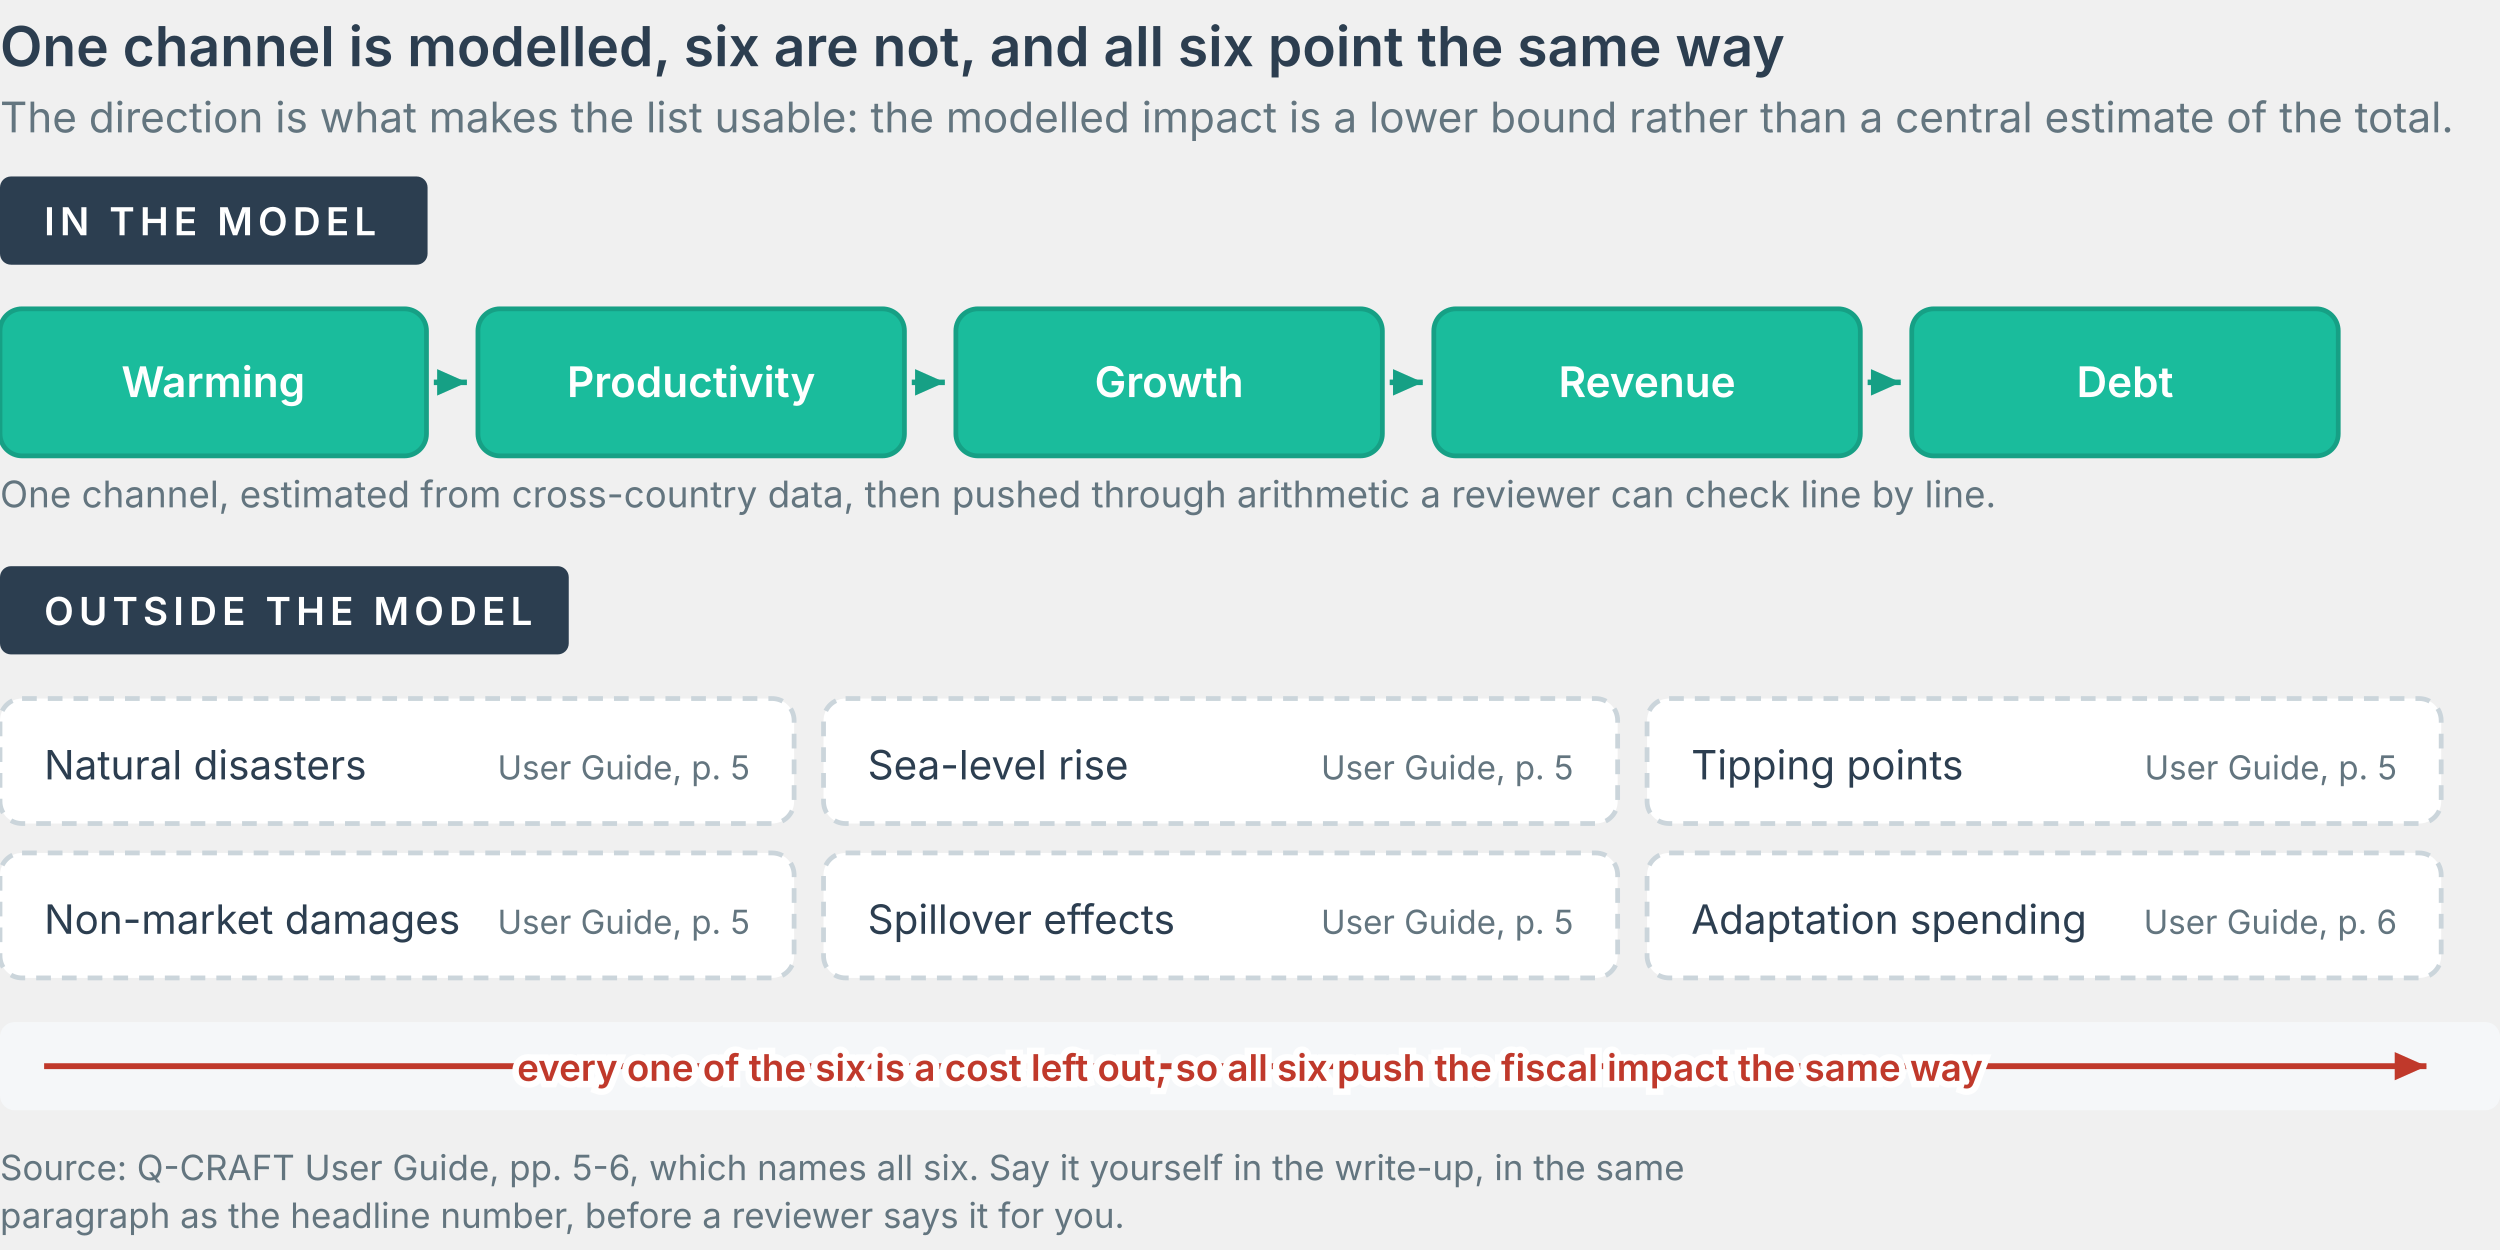
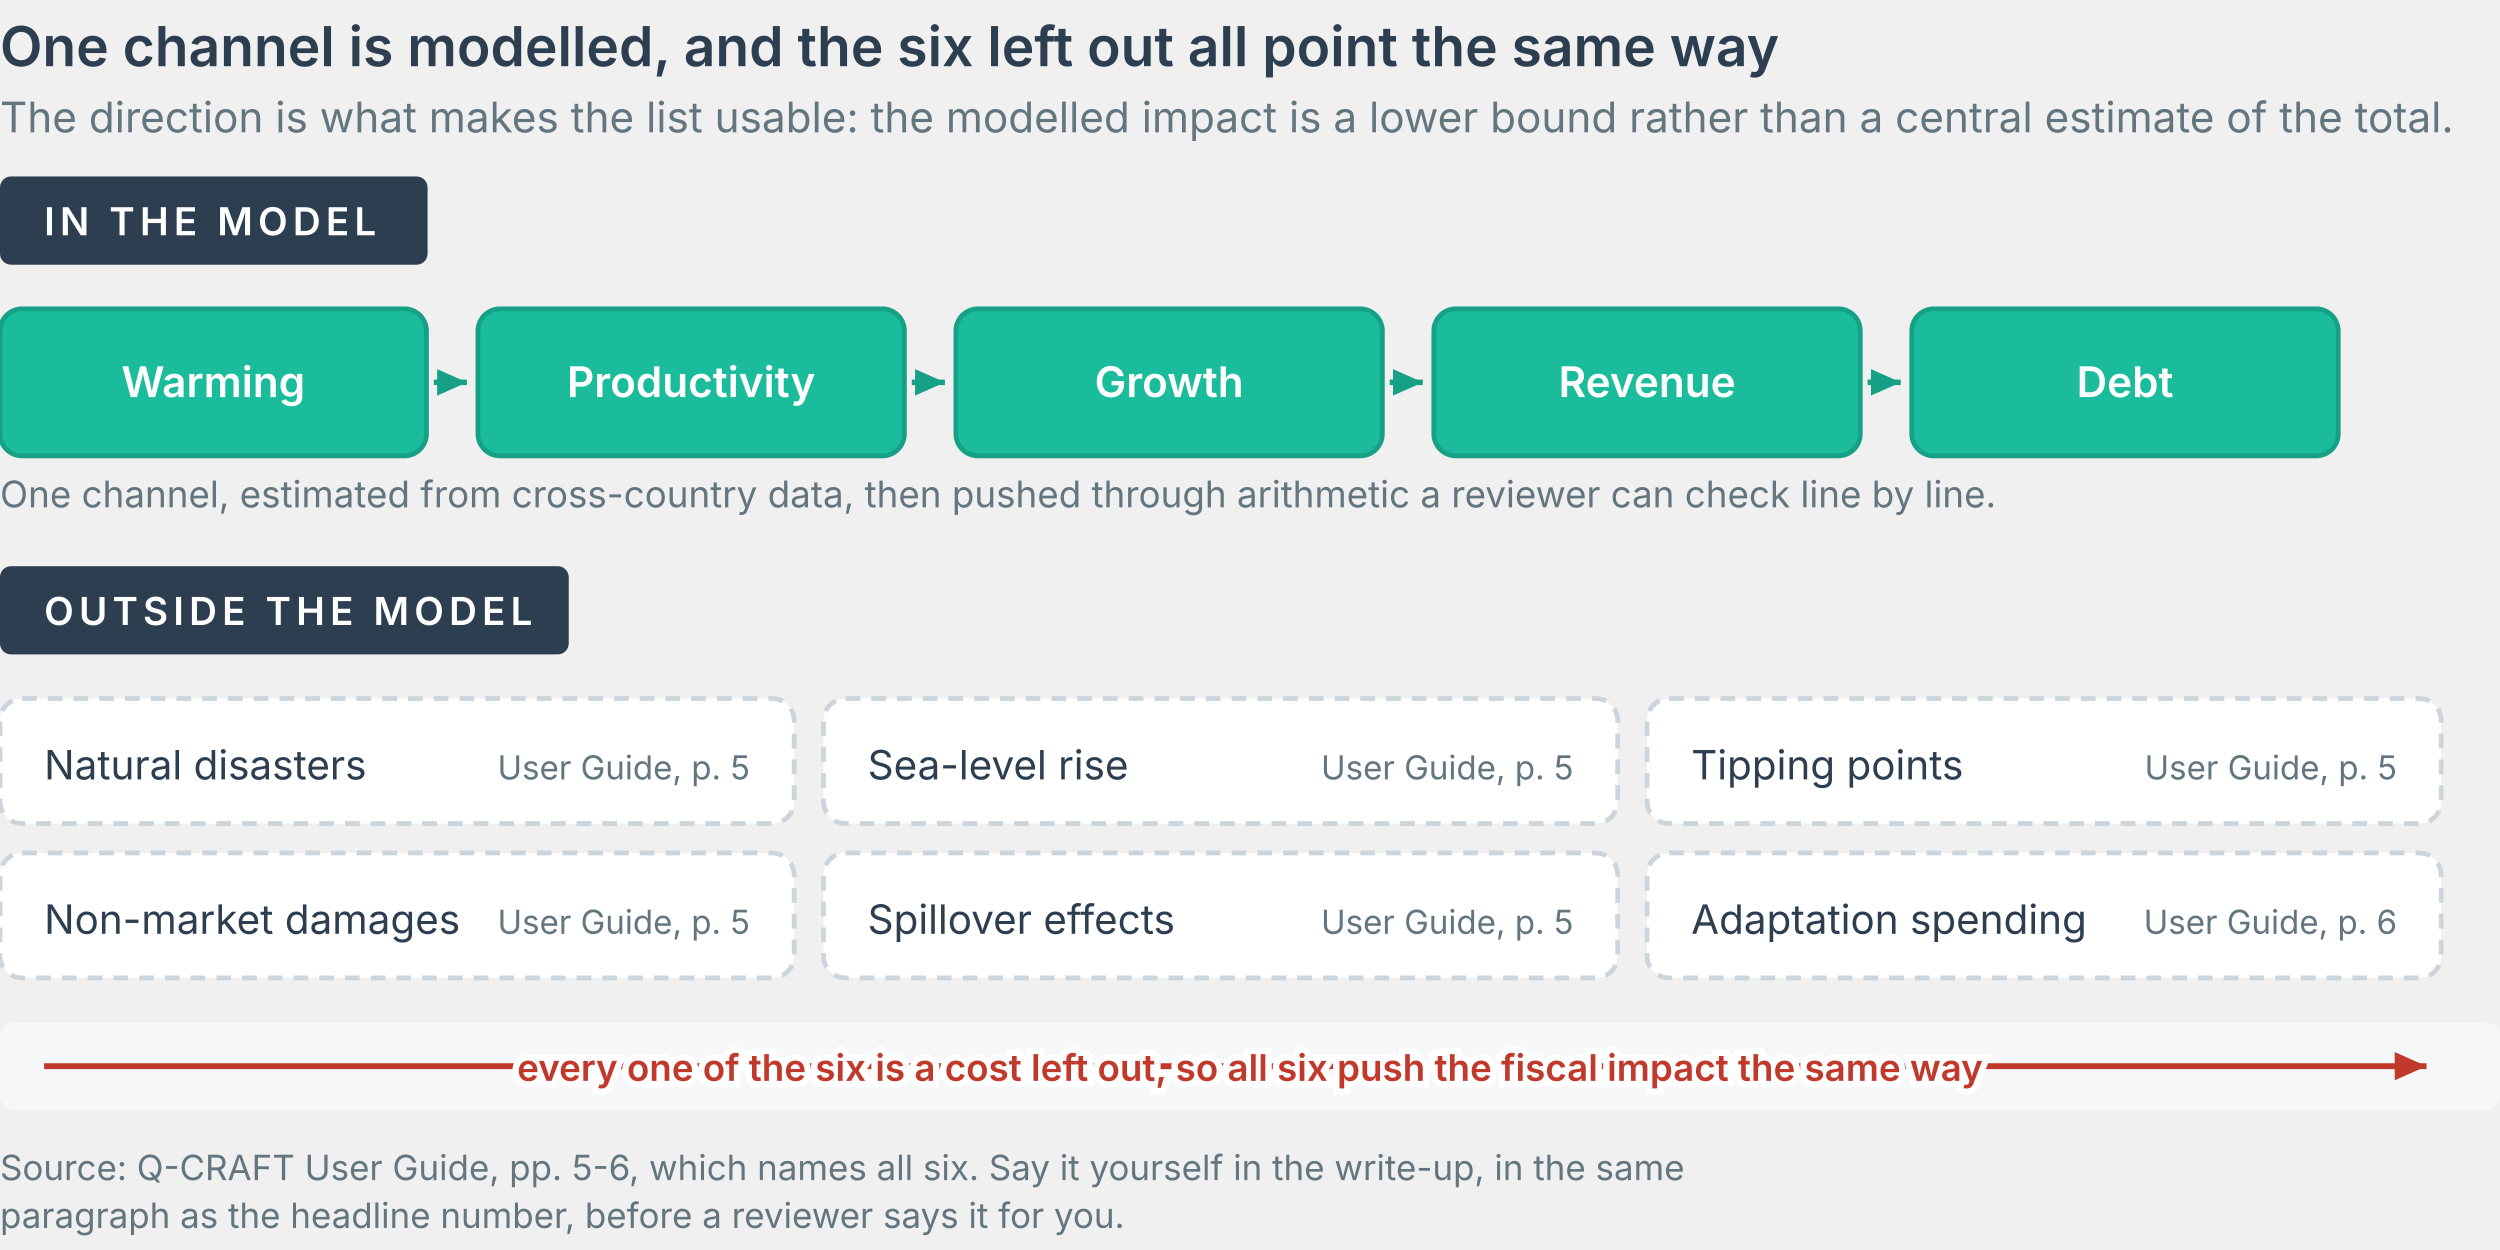
- <svg xmlns="http://www.w3.org/2000/svg" viewBox="0 0 680 340" role="img" aria-label="One channel is modelled, six are not, and all six point the same way. The direction is what makes the list usable: the modelled impact is a lower bound rather than a central estimate of the total." preserveAspectRatio="xMidYMid meet">
+ <svg xmlns="http://www.w3.org/2000/svg" viewBox="0 0 680 340" role="img" aria-label="One channel is modelled, and the six left out all point the same way. The direction is what makes the list usable: the modelled impact is a lower bound rather than a central estimate of the total." preserveAspectRatio="xMidYMid meet">
  <defs>
    <marker id="qcx-head" viewBox="0 0 10 10" refX="9" refY="5" markerWidth="6" markerHeight="6" orient="auto-start-reverse">
      <path d="M 0 1 L 9 5 L 0 9 z" fill="#CBD5DB" />
    </marker>
    <marker id="qcx-head-accent" viewBox="0 0 10 10" refX="9" refY="5" markerWidth="6" markerHeight="6" orient="auto-start-reverse">
      <path d="M 0 1 L 9 5 L 0 9 z" fill="#16A085" />
    </marker>
    <marker id="qcx-head-red" viewBox="0 0 10 10" refX="9" refY="5" markerWidth="6" markerHeight="6" orient="auto-start-reverse">
      <path d="M 0 1 L 9 5 L 0 9 z" fill="#C0392B" />
    </marker>
  </defs>
  <style>.qcx-sans{font-family:"Söhne","Inter",system-ui,-apple-system,sans-serif;}.qcx-serif{font-family:"Tiempos Headline","IBM Plex Serif",Georgia,serif;}</style>
-   <text class="qcx-sans" x="0.0" y="18.0" font-size="15" font-weight="600" fill="#2C3E50" text-anchor="start">One channel is modelled, six are not, and all six point the same way</text>
+   <text class="qcx-sans" x="0.0" y="18.0" font-size="15" font-weight="600" fill="#2C3E50" text-anchor="start">One channel is modelled, and the six left out all point the same way</text>
  <text class="qcx-sans" x="0.0" y="36.0" font-size="11.5" font-weight="400" fill="#63757F" text-anchor="start">The direction is what makes the list usable: the modelled impact is a lower bound rather than a central estimate of the total.</text>
  <rect x="0.0" y="48.0" width="116.3" height="24.0" rx="3" ry="3" fill="#2C3E50" stroke="none" stroke-width="1.3" />
  <text class="qcx-sans" x="12.0" y="64.0" font-size="10.5" font-weight="600" fill="#FFFFFF" text-anchor="start" letter-spacing="1.4">IN THE MODEL</text>
  <rect x="0.0" y="84.0" width="116.0" height="40.0" rx="6" ry="6" fill="#1ABC9C" stroke="#16A085" stroke-width="1.3" />
  <text class="qcx-sans" x="58.0" y="108.0" font-size="11.5" font-weight="600" fill="#FFFFFF" text-anchor="middle">Warming</text>
  <rect x="130.0" y="84.0" width="116.0" height="40.0" rx="6" ry="6" fill="#1ABC9C" stroke="#16A085" stroke-width="1.3" />
  <text class="qcx-sans" x="188.0" y="108.0" font-size="11.5" font-weight="600" fill="#FFFFFF" text-anchor="middle">Productivity</text>
  <line x1="118.0" y1="104.0" x2="127.0" y2="104.0" stroke="#16A085" stroke-width="1.5" marker-end="url(#qcx-head-accent)" />
  <rect x="260.0" y="84.0" width="116.0" height="40.0" rx="6" ry="6" fill="#1ABC9C" stroke="#16A085" stroke-width="1.3" />
  <text class="qcx-sans" x="318.0" y="108.0" font-size="11.5" font-weight="600" fill="#FFFFFF" text-anchor="middle">Growth</text>
  <line x1="248.0" y1="104.0" x2="257.0" y2="104.0" stroke="#16A085" stroke-width="1.5" marker-end="url(#qcx-head-accent)" />
  <rect x="390.0" y="84.0" width="116.0" height="40.0" rx="6" ry="6" fill="#1ABC9C" stroke="#16A085" stroke-width="1.3" />
  <text class="qcx-sans" x="448.0" y="108.0" font-size="11.5" font-weight="600" fill="#FFFFFF" text-anchor="middle">Revenue</text>
  <line x1="378.0" y1="104.0" x2="387.0" y2="104.0" stroke="#16A085" stroke-width="1.5" marker-end="url(#qcx-head-accent)" />
  <rect x="520.0" y="84.0" width="116.0" height="40.0" rx="6" ry="6" fill="#1ABC9C" stroke="#16A085" stroke-width="1.3" />
  <text class="qcx-sans" x="578.0" y="108.0" font-size="11.5" font-weight="600" fill="#FFFFFF" text-anchor="middle">Debt</text>
  <line x1="508.0" y1="104.0" x2="517.0" y2="104.0" stroke="#16A085" stroke-width="1.5" marker-end="url(#qcx-head-accent)" />
  <text class="qcx-sans" x="0.0" y="138.0" font-size="10" font-weight="400" fill="#63757F" text-anchor="start">One channel, estimated from cross-country data, then pushed through arithmetic a reviewer can check line by line.</text>
  <rect x="0.0" y="154.0" width="154.7" height="24.0" rx="3" ry="3" fill="#2C3E50" stroke="none" stroke-width="1.3" />
  <text class="qcx-sans" x="12.0" y="170.0" font-size="10.5" font-weight="600" fill="#FFFFFF" text-anchor="start" letter-spacing="1.4">OUTSIDE THE MODEL</text>
  <rect x="0.0" y="190.0" width="216.0" height="34.0" rx="6" ry="6" fill="#FFFFFF" stroke="#CBD5DB" stroke-width="1.3" stroke-dasharray="4 3" />
  <text class="qcx-sans" x="12.0" y="212.0" font-size="11" font-weight="400" fill="#2C3E50" text-anchor="start">Natural disasters</text>
  <text class="qcx-sans" x="204.0" y="212.0" font-size="9" font-weight="400" fill="#63757F" text-anchor="end">User Guide, p. 5</text>
  <rect x="224.0" y="190.0" width="216.0" height="34.0" rx="6" ry="6" fill="#FFFFFF" stroke="#CBD5DB" stroke-width="1.3" stroke-dasharray="4 3" />
  <text class="qcx-sans" x="236.0" y="212.0" font-size="11" font-weight="400" fill="#2C3E50" text-anchor="start">Sea-level rise</text>
  <text class="qcx-sans" x="428.0" y="212.0" font-size="9" font-weight="400" fill="#63757F" text-anchor="end">User Guide, p. 5</text>
  <rect x="448.0" y="190.0" width="216.0" height="34.0" rx="6" ry="6" fill="#FFFFFF" stroke="#CBD5DB" stroke-width="1.3" stroke-dasharray="4 3" />
  <text class="qcx-sans" x="460.0" y="212.0" font-size="11" font-weight="400" fill="#2C3E50" text-anchor="start">Tipping points</text>
  <text class="qcx-sans" x="652.0" y="212.0" font-size="9" font-weight="400" fill="#63757F" text-anchor="end">User Guide, p. 5</text>
  <rect x="0.0" y="232.0" width="216.0" height="34.0" rx="6" ry="6" fill="#FFFFFF" stroke="#CBD5DB" stroke-width="1.3" stroke-dasharray="4 3" />
  <text class="qcx-sans" x="12.0" y="254.0" font-size="11" font-weight="400" fill="#2C3E50" text-anchor="start">Non-market damages</text>
  <text class="qcx-sans" x="204.0" y="254.0" font-size="9" font-weight="400" fill="#63757F" text-anchor="end">User Guide, p. 5</text>
  <rect x="224.0" y="232.0" width="216.0" height="34.0" rx="6" ry="6" fill="#FFFFFF" stroke="#CBD5DB" stroke-width="1.3" stroke-dasharray="4 3" />
  <text class="qcx-sans" x="236.0" y="254.0" font-size="11" font-weight="400" fill="#2C3E50" text-anchor="start">Spillover effects</text>
  <text class="qcx-sans" x="428.0" y="254.0" font-size="9" font-weight="400" fill="#63757F" text-anchor="end">User Guide, p. 5</text>
  <rect x="448.0" y="232.0" width="216.0" height="34.0" rx="6" ry="6" fill="#FFFFFF" stroke="#CBD5DB" stroke-width="1.3" stroke-dasharray="4 3" />
  <text class="qcx-sans" x="460.0" y="254.0" font-size="11" font-weight="400" fill="#2C3E50" text-anchor="start">Adaptation spending</text>
  <text class="qcx-sans" x="652.0" y="254.0" font-size="9" font-weight="400" fill="#63757F" text-anchor="end">User Guide, p. 6</text>
  <rect x="0.0" y="278.0" width="680.0" height="24.0" rx="4" ry="4" fill="#F5F7F9" stroke="none" stroke-width="1.3" />
  <path d="M12 290 H660" stroke="#C0392B" stroke-width="1.6" marker-end="url(#qcx-head-red)" />
  <text class="qcx-sans" x="340.0" y="294.0" font-size="10" font-weight="600" fill="#C0392B" text-anchor="middle" stroke="#FFFFFF" stroke-width="3.5" paint-order="stroke">every one of the six is a cost left out, so all six push the fiscal impact the same way</text>
  <text class="qcx-sans" x="0.0" y="321.0" font-size="9.5" font-weight="400" fill="#63757F" text-anchor="start">Source: Q-CRAFT User Guide, pp. 5-6, which names all six. Say it yourself in the write-up, in the same</text>
  <text class="qcx-sans" x="0.0" y="334.0" font-size="9.5" font-weight="400" fill="#63757F" text-anchor="start">paragraph as the headline number, before a reviewer says it for you.</text>
</svg>
